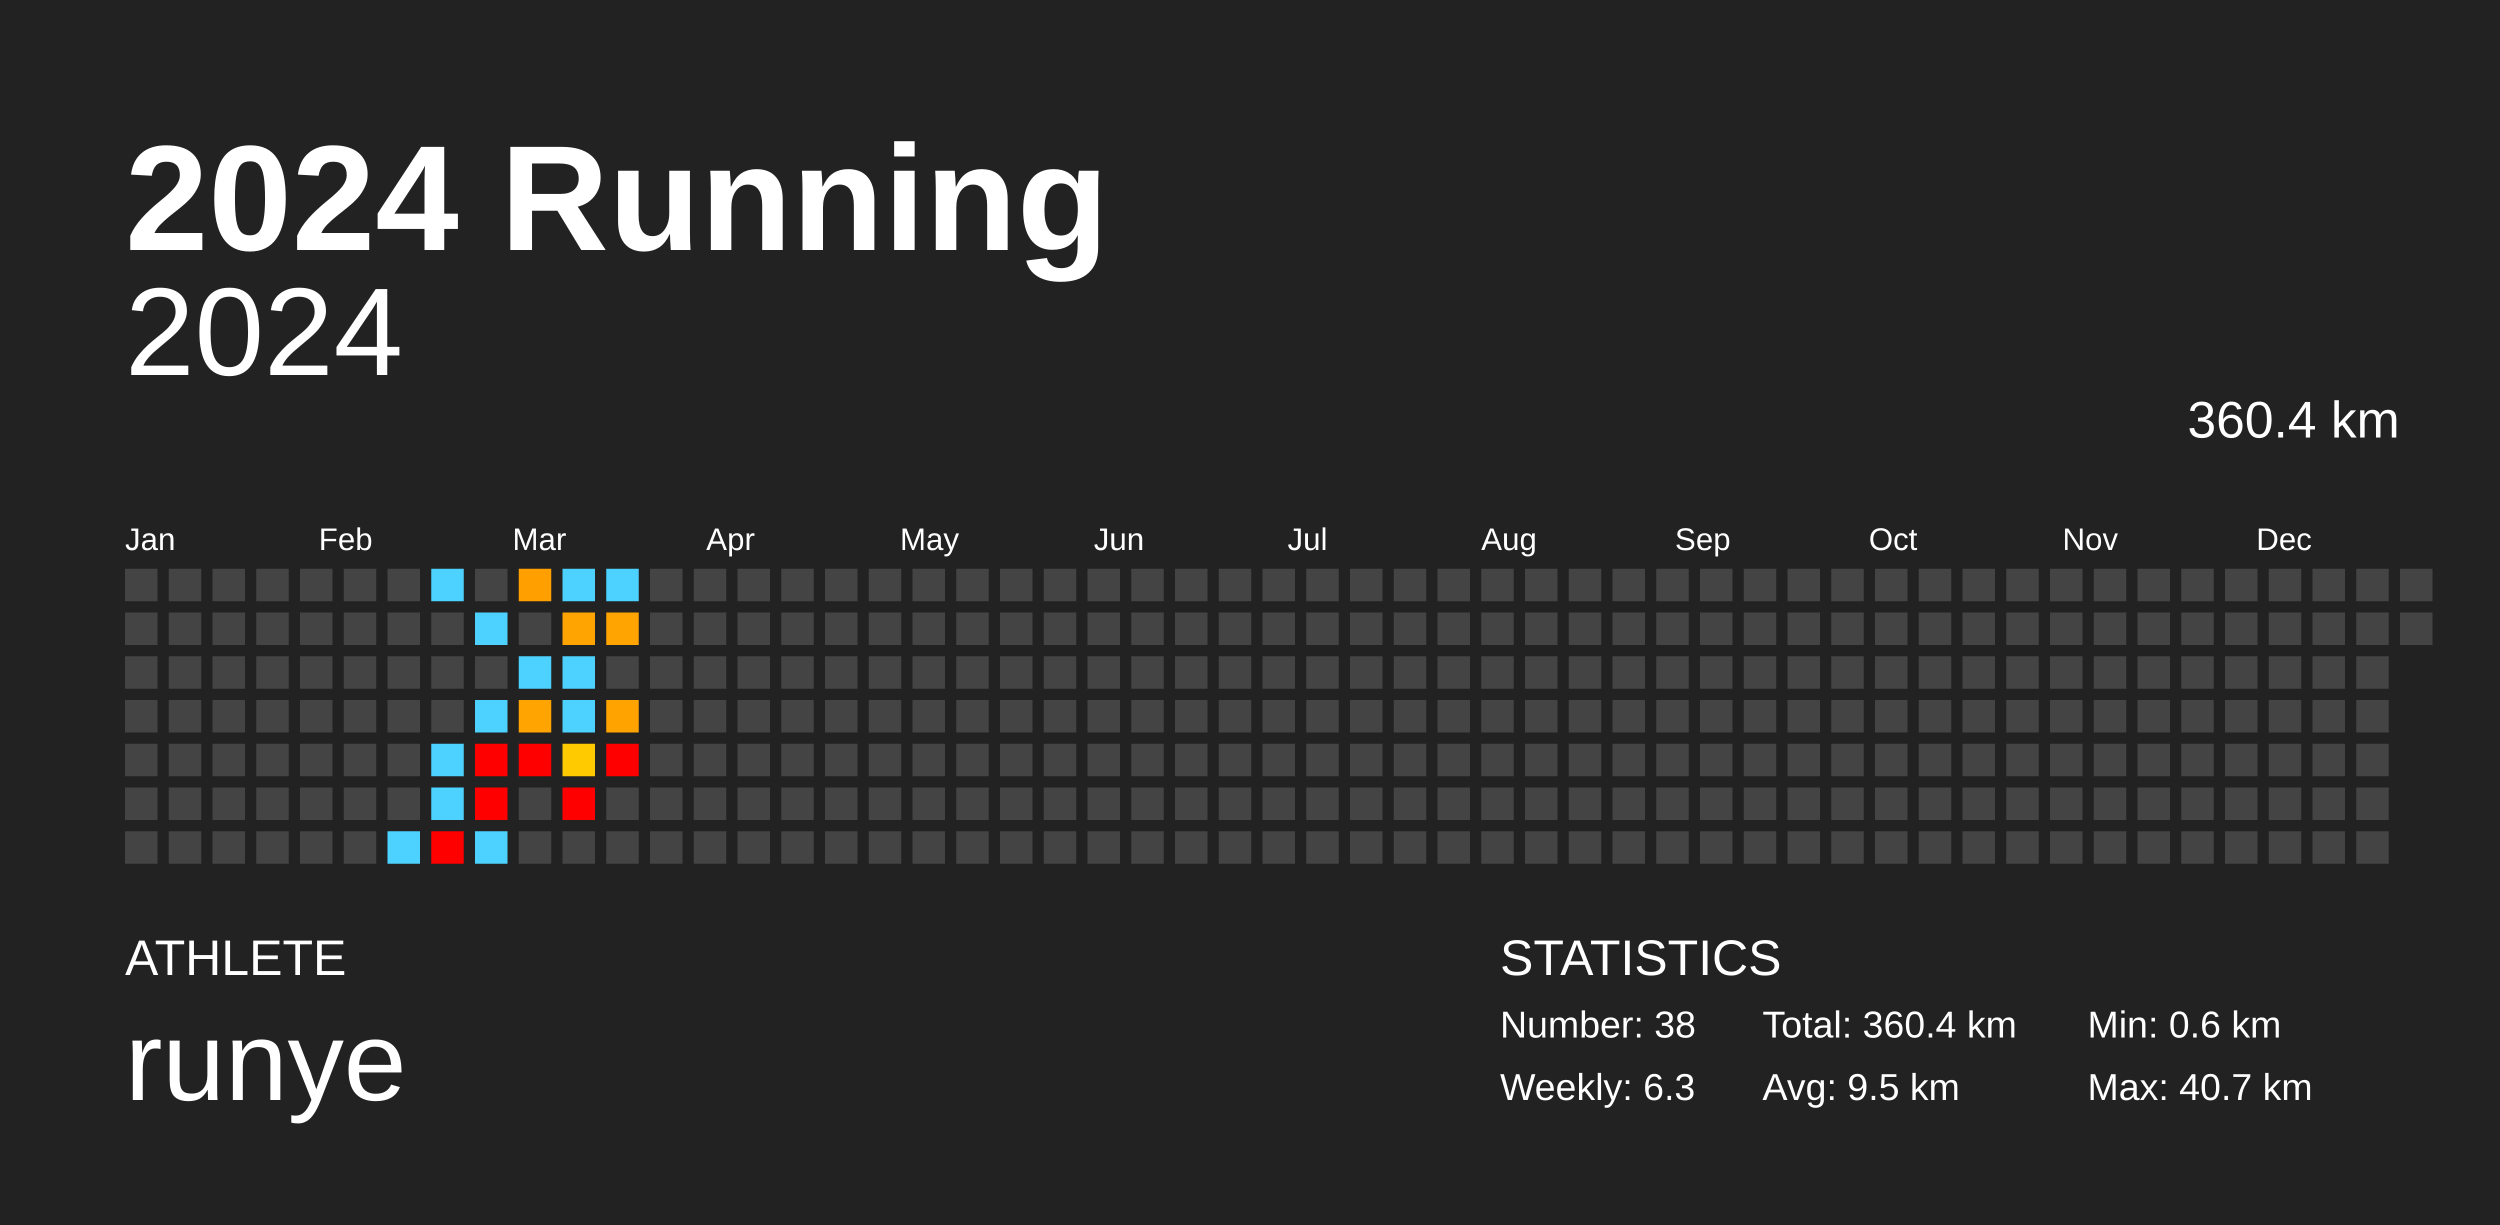
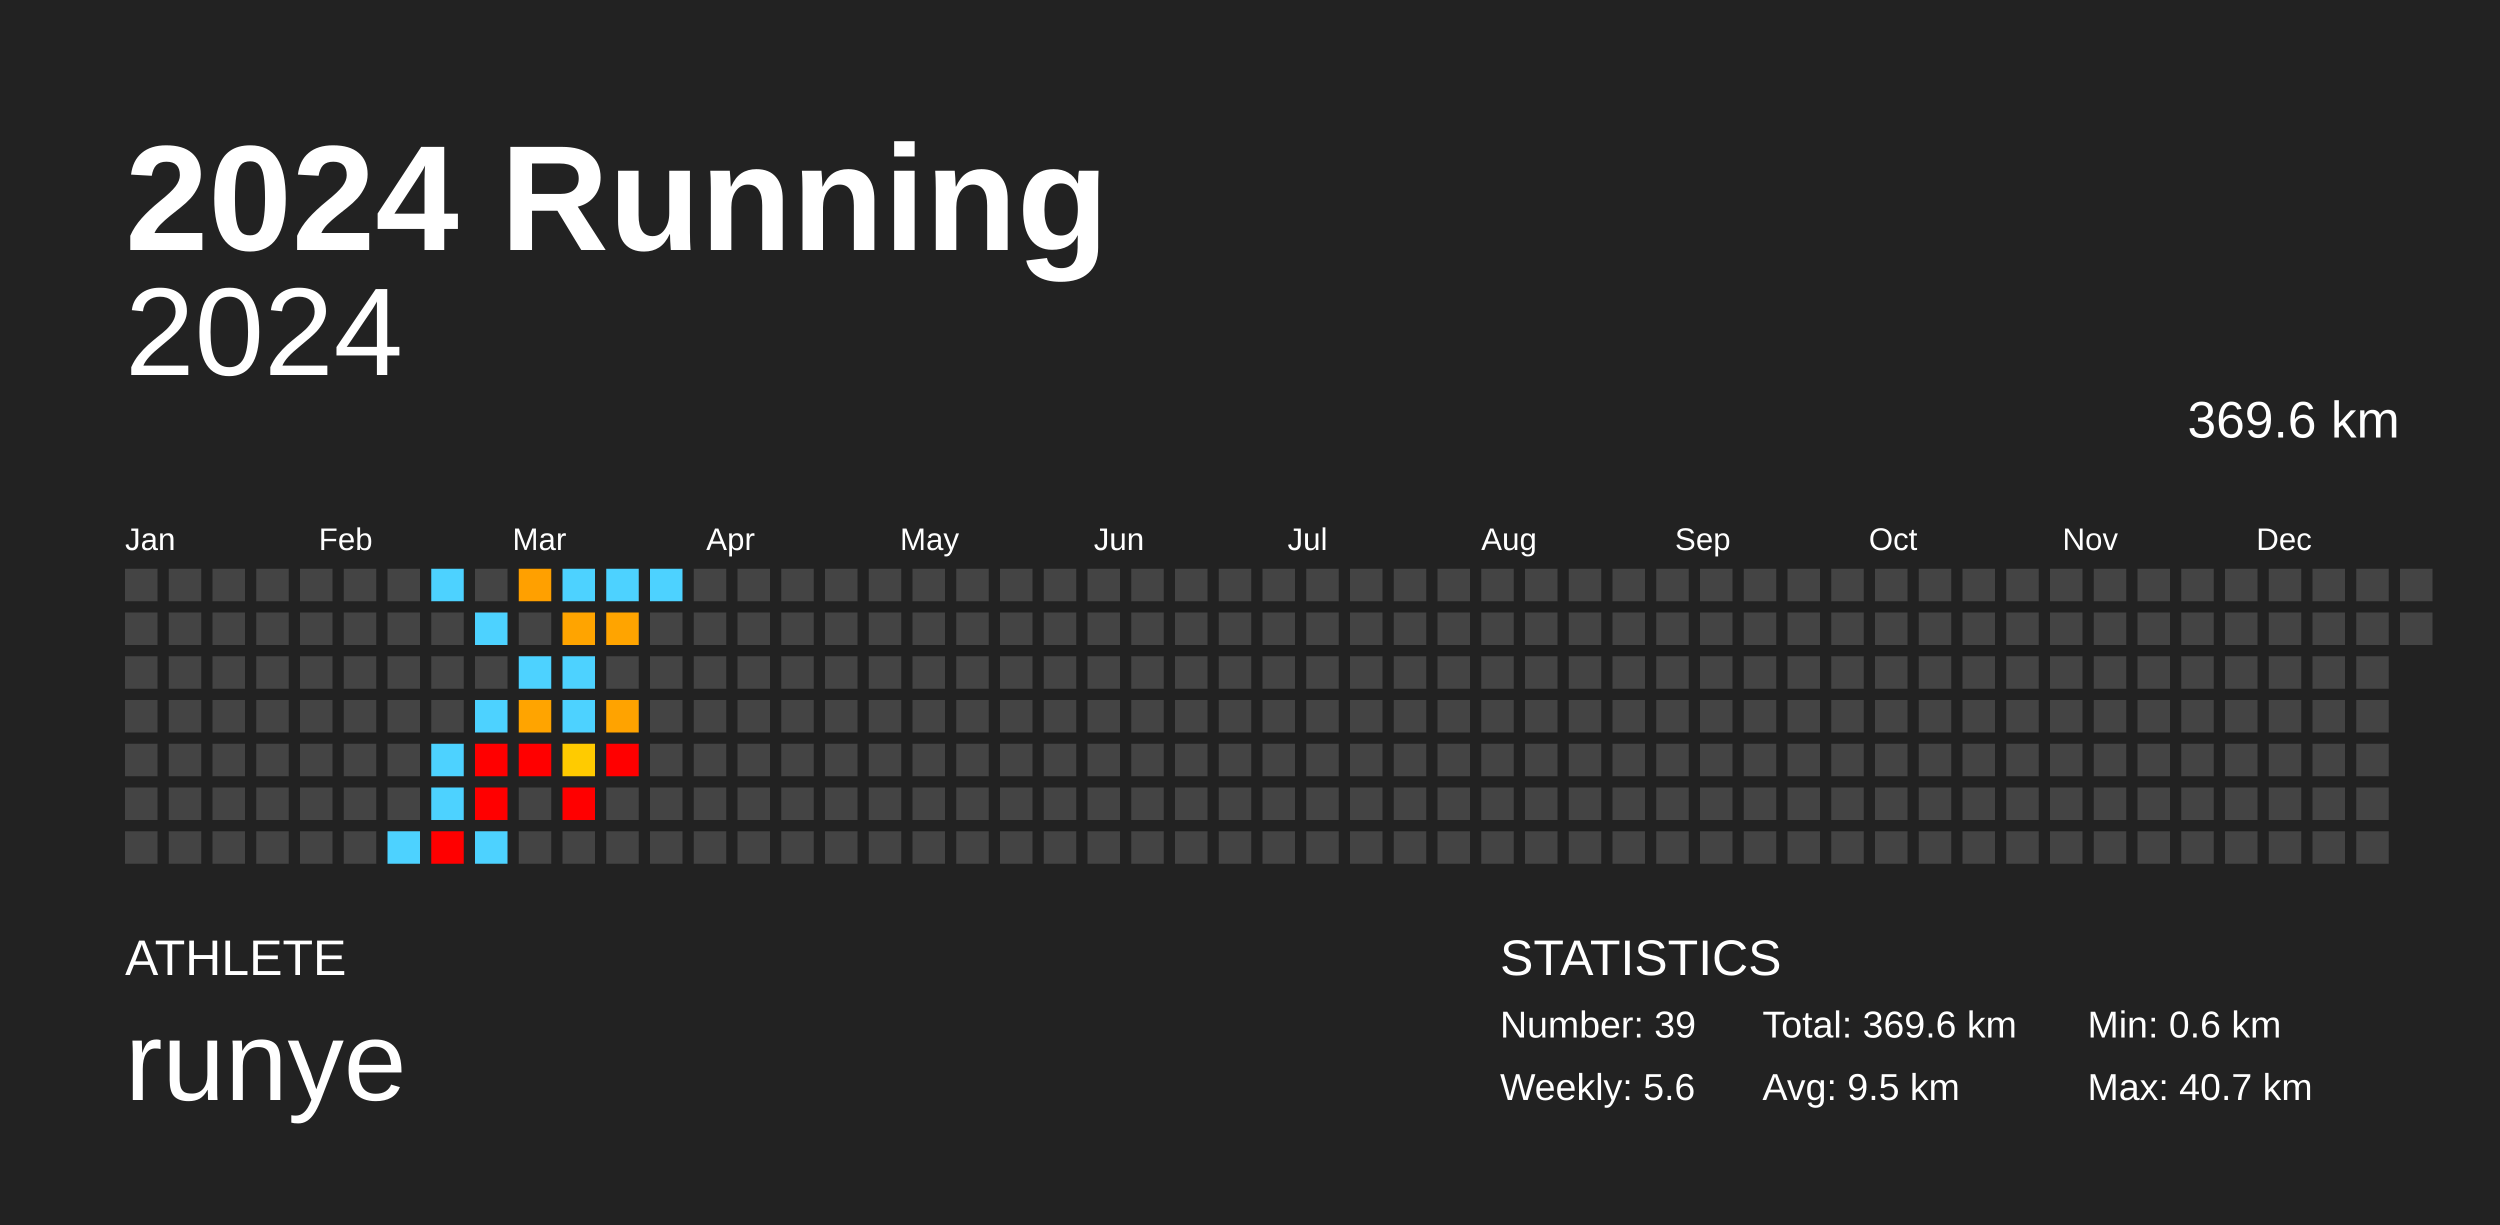
<svg xmlns="http://www.w3.org/2000/svg" baseProfile="full" height="98mm" version="1.1" viewBox="0,0,200,98" width="200mm">
  <defs />
  <rect fill="#222222" height="98" width="200" x="0" y="0" />
  <text fill="#FFFFFF" style="font-size:12px; font-family:Arial; font-weight:bold;" x="10" y="20">2024 Running</text>
  <text fill="#FFFFFF" style="font-size:4px; font-family:Arial" x="10" y="78">ATHLETE</text>
  <text fill="#FFFFFF" style="font-size:9px; font-family:Arial" x="10" y="88">runye</text>
  <text fill="#FFFFFF" style="font-size:4px; font-family:Arial" x="120" y="78">STATISTICS</text>
-   <text fill="#FFFFFF" style="font-size:3px; font-family:Arial" x="120" y="83">Number: 38</text>
-   <text fill="#FFFFFF" style="font-size:3px; font-family:Arial" x="120" y="88">Weekly: 6.3</text>
-   <text fill="#FFFFFF" style="font-size:3px; font-family:Arial" x="141" y="83">Total: 360.4 km</text>
+   <text fill="#FFFFFF" style="font-size:3px; font-family:Arial" x="120" y="83">Number: 39</text>
+   <text fill="#FFFFFF" style="font-size:3px; font-family:Arial" x="120" y="88">Weekly: 5.6</text>
+   <text fill="#FFFFFF" style="font-size:3px; font-family:Arial" x="141" y="83">Total: 369.6 km</text>
  <text fill="#FFFFFF" style="font-size:3px; font-family:Arial" x="141" y="88">Avg: 9.5 km</text>
  <text fill="#FFFFFF" style="font-size:3px; font-family:Arial" x="167" y="83">Min: 0.6 km</text>
  <text fill="#FFFFFF" style="font-size:3px; font-family:Arial" x="167" y="88">Max: 40.7 km</text>
  <text alignment-baseline="hanging" fill="#FFFFFF" style="font-size:10.0px; font-family:Arial;" x="10" y="30">2024</text>
-   <text alignment-baseline="hanging" fill="#FFFFFF" style="font-size:4.125px; font-family:Arial;" x="175" y="35">360.4 km</text>
+   <text alignment-baseline="hanging" fill="#FFFFFF" style="font-size:4.125px; font-family:Arial;" x="175" y="35">369.6 km</text>
  <text fill="#FFFFFF" style="font-size:2.5px; font-family:Arial" x="10.0" y="44">Jan</text>
  <text fill="#FFFFFF" style="font-size:2.5px; font-family:Arial" x="25.5" y="44">Feb</text>
  <text fill="#FFFFFF" style="font-size:2.5px; font-family:Arial" x="41.0" y="44">Mar</text>
  <text fill="#FFFFFF" style="font-size:2.5px; font-family:Arial" x="56.5" y="44">Apr</text>
  <text fill="#FFFFFF" style="font-size:2.5px; font-family:Arial" x="72.0" y="44">May</text>
  <text fill="#FFFFFF" style="font-size:2.5px; font-family:Arial" x="87.5" y="44">Jun</text>
  <text fill="#FFFFFF" style="font-size:2.5px; font-family:Arial" x="103.0" y="44">Jul</text>
  <text fill="#FFFFFF" style="font-size:2.5px; font-family:Arial" x="118.5" y="44">Aug</text>
  <text fill="#FFFFFF" style="font-size:2.5px; font-family:Arial" x="134.0" y="44">Sep</text>
  <text fill="#FFFFFF" style="font-size:2.5px; font-family:Arial" x="149.5" y="44">Oct</text>
  <text fill="#FFFFFF" style="font-size:2.5px; font-family:Arial" x="165.0" y="44">Nov</text>
  <text fill="#FFFFFF" style="font-size:2.5px; font-family:Arial" x="180.5" y="44">Dec</text>
  <rect fill="#444444" height="2.6" width="2.6" x="10.0" y="45.5" />
  <rect fill="#444444" height="2.6" width="2.6" x="10.0" y="49.0" />
  <rect fill="#444444" height="2.6" width="2.6" x="10.0" y="52.5" />
  <rect fill="#444444" height="2.6" width="2.6" x="10.0" y="56.0" />
  <rect fill="#444444" height="2.6" width="2.6" x="10.0" y="59.5" />
  <rect fill="#444444" height="2.6" width="2.6" x="10.0" y="63.0" />
  <rect fill="#444444" height="2.6" width="2.6" x="10.0" y="66.5" />
  <rect fill="#444444" height="2.6" width="2.6" x="13.5" y="45.5" />
  <rect fill="#444444" height="2.6" width="2.6" x="13.5" y="49.0" />
  <rect fill="#444444" height="2.6" width="2.6" x="13.5" y="52.5" />
  <rect fill="#444444" height="2.6" width="2.6" x="13.5" y="56.0" />
  <rect fill="#444444" height="2.6" width="2.6" x="13.5" y="59.5" />
  <rect fill="#444444" height="2.6" width="2.6" x="13.5" y="63.0" />
  <rect fill="#444444" height="2.6" width="2.6" x="13.5" y="66.5" />
  <rect fill="#444444" height="2.6" width="2.6" x="17.0" y="45.5" />
  <rect fill="#444444" height="2.6" width="2.6" x="17.0" y="49.0" />
  <rect fill="#444444" height="2.6" width="2.6" x="17.0" y="52.5" />
  <rect fill="#444444" height="2.6" width="2.6" x="17.0" y="56.0" />
  <rect fill="#444444" height="2.6" width="2.6" x="17.0" y="59.5" />
  <rect fill="#444444" height="2.6" width="2.6" x="17.0" y="63.0" />
  <rect fill="#444444" height="2.6" width="2.6" x="17.0" y="66.5" />
  <rect fill="#444444" height="2.6" width="2.6" x="20.5" y="45.5" />
  <rect fill="#444444" height="2.6" width="2.6" x="20.5" y="49.0" />
  <rect fill="#444444" height="2.6" width="2.6" x="20.5" y="52.5" />
  <rect fill="#444444" height="2.6" width="2.6" x="20.5" y="56.0" />
  <rect fill="#444444" height="2.6" width="2.6" x="20.5" y="59.5" />
  <rect fill="#444444" height="2.6" width="2.6" x="20.5" y="63.0" />
  <rect fill="#444444" height="2.6" width="2.6" x="20.5" y="66.5" />
  <rect fill="#444444" height="2.6" width="2.6" x="24.0" y="45.5" />
  <rect fill="#444444" height="2.6" width="2.6" x="24.0" y="49.0" />
  <rect fill="#444444" height="2.6" width="2.6" x="24.0" y="52.5" />
  <rect fill="#444444" height="2.6" width="2.6" x="24.0" y="56.0" />
  <rect fill="#444444" height="2.6" width="2.6" x="24.0" y="59.5" />
  <rect fill="#444444" height="2.6" width="2.6" x="24.0" y="63.0" />
  <rect fill="#444444" height="2.6" width="2.6" x="24.0" y="66.5" />
  <rect fill="#444444" height="2.6" width="2.6" x="27.5" y="45.5" />
  <rect fill="#444444" height="2.6" width="2.6" x="27.5" y="49.0" />
  <rect fill="#444444" height="2.6" width="2.6" x="27.5" y="52.5" />
  <rect fill="#444444" height="2.6" width="2.6" x="27.5" y="56.0" />
  <rect fill="#444444" height="2.6" width="2.6" x="27.5" y="59.5" />
  <rect fill="#444444" height="2.6" width="2.6" x="27.5" y="63.0" />
  <rect fill="#444444" height="2.6" width="2.6" x="27.5" y="66.5" />
  <rect fill="#444444" height="2.6" width="2.6" x="31.0" y="45.5" />
  <rect fill="#444444" height="2.6" width="2.6" x="31.0" y="49.0" />
  <rect fill="#444444" height="2.6" width="2.6" x="31.0" y="52.5" />
  <rect fill="#444444" height="2.6" width="2.6" x="31.0" y="56.0" />
  <rect fill="#444444" height="2.6" width="2.6" x="31.0" y="59.5" />
  <rect fill="#444444" height="2.6" width="2.6" x="31.0" y="63.0" />
  <rect fill="#4dd2ff" height="2.6" width="2.6" x="31.0" y="66.5" />
  <rect fill="#4dd2ff" height="2.6" width="2.6" x="34.5" y="45.5" />
  <rect fill="#444444" height="2.6" width="2.6" x="34.5" y="49.0" />
  <rect fill="#444444" height="2.6" width="2.6" x="34.5" y="52.5" />
  <rect fill="#444444" height="2.6" width="2.6" x="34.5" y="56.0" />
  <rect fill="#4dd2ff" height="2.6" width="2.6" x="34.5" y="59.5" />
  <rect fill="#4dd2ff" height="2.6" width="2.6" x="34.5" y="63.0" />
  <rect fill="red" height="2.6" width="2.6" x="34.5" y="66.5" />
  <rect fill="#444444" height="2.6" width="2.6" x="38.0" y="45.5" />
  <rect fill="#4dd2ff" height="2.6" width="2.6" x="38.0" y="49.0" />
  <rect fill="#444444" height="2.6" width="2.6" x="38.0" y="52.5" />
  <rect fill="#4dd2ff" height="2.6" width="2.6" x="38.0" y="56.0" />
  <rect fill="red" height="2.6" width="2.6" x="38.0" y="59.5" />
  <rect fill="red" height="2.6" width="2.6" x="38.0" y="63.0" />
  <rect fill="#4dd2ff" height="2.6" width="2.6" x="38.0" y="66.5" />
  <rect fill="#ffa000" height="2.6" width="2.6" x="41.5" y="45.5" />
  <rect fill="#444444" height="2.6" width="2.6" x="41.5" y="49.0" />
  <rect fill="#4dd2ff" height="2.6" width="2.6" x="41.5" y="52.5" />
  <rect fill="#ffa400" height="2.6" width="2.6" x="41.5" y="56.0" />
  <rect fill="red" height="2.6" width="2.6" x="41.5" y="59.5" />
  <rect fill="#444444" height="2.6" width="2.6" x="41.5" y="63.0" />
  <rect fill="#444444" height="2.6" width="2.6" x="41.5" y="66.5" />
  <rect fill="#4dd2ff" height="2.6" width="2.6" x="45.0" y="45.5" />
  <rect fill="#ffa400" height="2.6" width="2.6" x="45.0" y="49.0" />
  <rect fill="#4dd2ff" height="2.6" width="2.6" x="45.0" y="52.5" />
  <rect fill="#4dd2ff" height="2.6" width="2.6" x="45.0" y="56.0" />
  <rect fill="#ffcb00" height="2.6" width="2.6" x="45.0" y="59.5" />
  <rect fill="red" height="2.6" width="2.6" x="45.0" y="63.0" />
  <rect fill="#444444" height="2.6" width="2.6" x="45.0" y="66.5" />
  <rect fill="#4dd2ff" height="2.6" width="2.6" x="48.5" y="45.5" />
  <rect fill="#ffa400" height="2.6" width="2.6" x="48.5" y="49.0" />
  <rect fill="#444444" height="2.6" width="2.6" x="48.5" y="52.5" />
  <rect fill="#ffa300" height="2.6" width="2.6" x="48.5" y="56.0" />
  <rect fill="red" height="2.6" width="2.6" x="48.5" y="59.5" />
  <rect fill="#444444" height="2.6" width="2.6" x="48.5" y="63.0" />
  <rect fill="#444444" height="2.6" width="2.6" x="48.5" y="66.5" />
-   <rect fill="#444444" height="2.6" width="2.6" x="52.0" y="45.5" />
+   <rect fill="#4dd2ff" height="2.6" width="2.6" x="52.0" y="45.5" />
  <rect fill="#444444" height="2.6" width="2.6" x="52.0" y="49.0" />
  <rect fill="#444444" height="2.6" width="2.6" x="52.0" y="52.5" />
  <rect fill="#444444" height="2.6" width="2.6" x="52.0" y="56.0" />
  <rect fill="#444444" height="2.6" width="2.6" x="52.0" y="59.5" />
  <rect fill="#444444" height="2.6" width="2.6" x="52.0" y="63.0" />
  <rect fill="#444444" height="2.6" width="2.6" x="52.0" y="66.5" />
  <rect fill="#444444" height="2.6" width="2.6" x="55.5" y="45.5" />
  <rect fill="#444444" height="2.6" width="2.6" x="55.5" y="49.0" />
  <rect fill="#444444" height="2.6" width="2.6" x="55.5" y="52.5" />
  <rect fill="#444444" height="2.6" width="2.6" x="55.5" y="56.0" />
  <rect fill="#444444" height="2.6" width="2.6" x="55.5" y="59.5" />
  <rect fill="#444444" height="2.6" width="2.6" x="55.5" y="63.0" />
  <rect fill="#444444" height="2.6" width="2.6" x="55.5" y="66.5" />
  <rect fill="#444444" height="2.6" width="2.6" x="59.0" y="45.5" />
  <rect fill="#444444" height="2.6" width="2.6" x="59.0" y="49.0" />
  <rect fill="#444444" height="2.6" width="2.6" x="59.0" y="52.5" />
  <rect fill="#444444" height="2.6" width="2.6" x="59.0" y="56.0" />
  <rect fill="#444444" height="2.6" width="2.6" x="59.0" y="59.5" />
  <rect fill="#444444" height="2.6" width="2.6" x="59.0" y="63.0" />
  <rect fill="#444444" height="2.6" width="2.6" x="59.0" y="66.5" />
  <rect fill="#444444" height="2.6" width="2.6" x="62.5" y="45.5" />
  <rect fill="#444444" height="2.6" width="2.6" x="62.5" y="49.0" />
  <rect fill="#444444" height="2.6" width="2.6" x="62.5" y="52.5" />
  <rect fill="#444444" height="2.6" width="2.6" x="62.5" y="56.0" />
  <rect fill="#444444" height="2.6" width="2.6" x="62.5" y="59.5" />
  <rect fill="#444444" height="2.6" width="2.6" x="62.5" y="63.0" />
  <rect fill="#444444" height="2.6" width="2.6" x="62.5" y="66.5" />
  <rect fill="#444444" height="2.6" width="2.6" x="66.0" y="45.5" />
  <rect fill="#444444" height="2.6" width="2.6" x="66.0" y="49.0" />
  <rect fill="#444444" height="2.6" width="2.6" x="66.0" y="52.5" />
  <rect fill="#444444" height="2.6" width="2.6" x="66.0" y="56.0" />
  <rect fill="#444444" height="2.6" width="2.6" x="66.0" y="59.5" />
  <rect fill="#444444" height="2.6" width="2.6" x="66.0" y="63.0" />
  <rect fill="#444444" height="2.6" width="2.6" x="66.0" y="66.5" />
  <rect fill="#444444" height="2.6" width="2.6" x="69.5" y="45.5" />
  <rect fill="#444444" height="2.6" width="2.6" x="69.5" y="49.0" />
  <rect fill="#444444" height="2.6" width="2.6" x="69.5" y="52.5" />
  <rect fill="#444444" height="2.6" width="2.6" x="69.5" y="56.0" />
  <rect fill="#444444" height="2.6" width="2.6" x="69.5" y="59.5" />
  <rect fill="#444444" height="2.6" width="2.6" x="69.5" y="63.0" />
  <rect fill="#444444" height="2.6" width="2.6" x="69.5" y="66.5" />
  <rect fill="#444444" height="2.6" width="2.6" x="73.0" y="45.5" />
  <rect fill="#444444" height="2.6" width="2.6" x="73.0" y="49.0" />
  <rect fill="#444444" height="2.6" width="2.6" x="73.0" y="52.5" />
  <rect fill="#444444" height="2.6" width="2.6" x="73.0" y="56.0" />
  <rect fill="#444444" height="2.6" width="2.6" x="73.0" y="59.5" />
  <rect fill="#444444" height="2.6" width="2.6" x="73.0" y="63.0" />
  <rect fill="#444444" height="2.6" width="2.6" x="73.0" y="66.5" />
  <rect fill="#444444" height="2.6" width="2.6" x="76.5" y="45.5" />
  <rect fill="#444444" height="2.6" width="2.6" x="76.5" y="49.0" />
  <rect fill="#444444" height="2.6" width="2.6" x="76.5" y="52.5" />
  <rect fill="#444444" height="2.6" width="2.6" x="76.5" y="56.0" />
  <rect fill="#444444" height="2.6" width="2.6" x="76.5" y="59.5" />
  <rect fill="#444444" height="2.6" width="2.6" x="76.5" y="63.0" />
  <rect fill="#444444" height="2.6" width="2.6" x="76.5" y="66.5" />
  <rect fill="#444444" height="2.6" width="2.6" x="80.0" y="45.5" />
  <rect fill="#444444" height="2.6" width="2.6" x="80.0" y="49.0" />
  <rect fill="#444444" height="2.6" width="2.6" x="80.0" y="52.5" />
  <rect fill="#444444" height="2.6" width="2.6" x="80.0" y="56.0" />
  <rect fill="#444444" height="2.6" width="2.6" x="80.0" y="59.5" />
  <rect fill="#444444" height="2.6" width="2.6" x="80.0" y="63.0" />
  <rect fill="#444444" height="2.6" width="2.6" x="80.0" y="66.5" />
  <rect fill="#444444" height="2.6" width="2.6" x="83.5" y="45.5" />
  <rect fill="#444444" height="2.6" width="2.6" x="83.5" y="49.0" />
  <rect fill="#444444" height="2.6" width="2.6" x="83.5" y="52.5" />
  <rect fill="#444444" height="2.6" width="2.6" x="83.5" y="56.0" />
  <rect fill="#444444" height="2.6" width="2.6" x="83.5" y="59.5" />
  <rect fill="#444444" height="2.6" width="2.6" x="83.5" y="63.0" />
  <rect fill="#444444" height="2.6" width="2.6" x="83.5" y="66.5" />
  <rect fill="#444444" height="2.6" width="2.6" x="87.0" y="45.5" />
  <rect fill="#444444" height="2.6" width="2.6" x="87.0" y="49.0" />
  <rect fill="#444444" height="2.6" width="2.6" x="87.0" y="52.5" />
  <rect fill="#444444" height="2.6" width="2.6" x="87.0" y="56.0" />
  <rect fill="#444444" height="2.6" width="2.6" x="87.0" y="59.5" />
  <rect fill="#444444" height="2.6" width="2.6" x="87.0" y="63.0" />
  <rect fill="#444444" height="2.6" width="2.6" x="87.0" y="66.5" />
  <rect fill="#444444" height="2.6" width="2.6" x="90.5" y="45.5" />
  <rect fill="#444444" height="2.6" width="2.6" x="90.5" y="49.0" />
  <rect fill="#444444" height="2.6" width="2.6" x="90.5" y="52.5" />
  <rect fill="#444444" height="2.6" width="2.6" x="90.5" y="56.0" />
  <rect fill="#444444" height="2.6" width="2.6" x="90.5" y="59.5" />
  <rect fill="#444444" height="2.6" width="2.6" x="90.5" y="63.0" />
  <rect fill="#444444" height="2.6" width="2.6" x="90.5" y="66.5" />
  <rect fill="#444444" height="2.6" width="2.6" x="94.0" y="45.5" />
  <rect fill="#444444" height="2.6" width="2.6" x="94.0" y="49.0" />
  <rect fill="#444444" height="2.6" width="2.6" x="94.0" y="52.5" />
  <rect fill="#444444" height="2.6" width="2.6" x="94.0" y="56.0" />
  <rect fill="#444444" height="2.6" width="2.6" x="94.0" y="59.5" />
  <rect fill="#444444" height="2.6" width="2.6" x="94.0" y="63.0" />
  <rect fill="#444444" height="2.6" width="2.6" x="94.0" y="66.5" />
  <rect fill="#444444" height="2.6" width="2.6" x="97.5" y="45.5" />
  <rect fill="#444444" height="2.6" width="2.6" x="97.5" y="49.0" />
  <rect fill="#444444" height="2.6" width="2.6" x="97.5" y="52.5" />
  <rect fill="#444444" height="2.6" width="2.6" x="97.5" y="56.0" />
  <rect fill="#444444" height="2.6" width="2.6" x="97.5" y="59.5" />
  <rect fill="#444444" height="2.6" width="2.6" x="97.5" y="63.0" />
  <rect fill="#444444" height="2.6" width="2.6" x="97.5" y="66.5" />
  <rect fill="#444444" height="2.6" width="2.6" x="101.0" y="45.5" />
  <rect fill="#444444" height="2.6" width="2.6" x="101.0" y="49.0" />
  <rect fill="#444444" height="2.6" width="2.6" x="101.0" y="52.5" />
  <rect fill="#444444" height="2.6" width="2.6" x="101.0" y="56.0" />
  <rect fill="#444444" height="2.6" width="2.6" x="101.0" y="59.5" />
  <rect fill="#444444" height="2.6" width="2.6" x="101.0" y="63.0" />
  <rect fill="#444444" height="2.6" width="2.6" x="101.0" y="66.5" />
  <rect fill="#444444" height="2.6" width="2.6" x="104.5" y="45.5" />
  <rect fill="#444444" height="2.6" width="2.6" x="104.5" y="49.0" />
  <rect fill="#444444" height="2.6" width="2.6" x="104.5" y="52.5" />
  <rect fill="#444444" height="2.6" width="2.6" x="104.5" y="56.0" />
  <rect fill="#444444" height="2.6" width="2.6" x="104.5" y="59.5" />
  <rect fill="#444444" height="2.6" width="2.6" x="104.5" y="63.0" />
  <rect fill="#444444" height="2.6" width="2.6" x="104.5" y="66.5" />
  <rect fill="#444444" height="2.6" width="2.6" x="108.0" y="45.5" />
  <rect fill="#444444" height="2.6" width="2.6" x="108.0" y="49.0" />
  <rect fill="#444444" height="2.6" width="2.6" x="108.0" y="52.5" />
  <rect fill="#444444" height="2.6" width="2.6" x="108.0" y="56.0" />
  <rect fill="#444444" height="2.6" width="2.6" x="108.0" y="59.5" />
  <rect fill="#444444" height="2.6" width="2.6" x="108.0" y="63.0" />
  <rect fill="#444444" height="2.6" width="2.6" x="108.0" y="66.5" />
  <rect fill="#444444" height="2.6" width="2.6" x="111.5" y="45.5" />
  <rect fill="#444444" height="2.6" width="2.6" x="111.5" y="49.0" />
  <rect fill="#444444" height="2.6" width="2.6" x="111.5" y="52.5" />
  <rect fill="#444444" height="2.6" width="2.6" x="111.5" y="56.0" />
  <rect fill="#444444" height="2.6" width="2.6" x="111.5" y="59.5" />
  <rect fill="#444444" height="2.6" width="2.6" x="111.5" y="63.0" />
  <rect fill="#444444" height="2.6" width="2.6" x="111.5" y="66.5" />
  <rect fill="#444444" height="2.6" width="2.6" x="115.0" y="45.5" />
  <rect fill="#444444" height="2.6" width="2.6" x="115.0" y="49.0" />
  <rect fill="#444444" height="2.6" width="2.6" x="115.0" y="52.5" />
  <rect fill="#444444" height="2.6" width="2.6" x="115.0" y="56.0" />
  <rect fill="#444444" height="2.6" width="2.6" x="115.0" y="59.5" />
  <rect fill="#444444" height="2.6" width="2.6" x="115.0" y="63.0" />
  <rect fill="#444444" height="2.6" width="2.6" x="115.0" y="66.5" />
  <rect fill="#444444" height="2.6" width="2.6" x="118.5" y="45.5" />
  <rect fill="#444444" height="2.6" width="2.6" x="118.5" y="49.0" />
  <rect fill="#444444" height="2.6" width="2.6" x="118.5" y="52.5" />
  <rect fill="#444444" height="2.6" width="2.6" x="118.5" y="56.0" />
  <rect fill="#444444" height="2.6" width="2.6" x="118.5" y="59.5" />
  <rect fill="#444444" height="2.6" width="2.6" x="118.5" y="63.0" />
  <rect fill="#444444" height="2.6" width="2.6" x="118.5" y="66.5" />
  <rect fill="#444444" height="2.6" width="2.6" x="122.0" y="45.5" />
  <rect fill="#444444" height="2.6" width="2.6" x="122.0" y="49.0" />
  <rect fill="#444444" height="2.6" width="2.6" x="122.0" y="52.5" />
  <rect fill="#444444" height="2.6" width="2.6" x="122.0" y="56.0" />
  <rect fill="#444444" height="2.6" width="2.6" x="122.0" y="59.5" />
  <rect fill="#444444" height="2.6" width="2.6" x="122.0" y="63.0" />
  <rect fill="#444444" height="2.6" width="2.6" x="122.0" y="66.5" />
  <rect fill="#444444" height="2.6" width="2.6" x="125.5" y="45.5" />
  <rect fill="#444444" height="2.6" width="2.6" x="125.5" y="49.0" />
  <rect fill="#444444" height="2.6" width="2.6" x="125.5" y="52.5" />
  <rect fill="#444444" height="2.6" width="2.6" x="125.5" y="56.0" />
  <rect fill="#444444" height="2.6" width="2.6" x="125.5" y="59.5" />
  <rect fill="#444444" height="2.6" width="2.6" x="125.5" y="63.0" />
  <rect fill="#444444" height="2.6" width="2.6" x="125.5" y="66.5" />
  <rect fill="#444444" height="2.6" width="2.6" x="129.0" y="45.5" />
  <rect fill="#444444" height="2.6" width="2.6" x="129.0" y="49.0" />
  <rect fill="#444444" height="2.6" width="2.6" x="129.0" y="52.5" />
  <rect fill="#444444" height="2.6" width="2.6" x="129.0" y="56.0" />
  <rect fill="#444444" height="2.6" width="2.6" x="129.0" y="59.5" />
  <rect fill="#444444" height="2.6" width="2.6" x="129.0" y="63.0" />
  <rect fill="#444444" height="2.6" width="2.6" x="129.0" y="66.5" />
  <rect fill="#444444" height="2.6" width="2.6" x="132.5" y="45.5" />
  <rect fill="#444444" height="2.6" width="2.6" x="132.5" y="49.0" />
  <rect fill="#444444" height="2.6" width="2.6" x="132.5" y="52.5" />
  <rect fill="#444444" height="2.6" width="2.6" x="132.5" y="56.0" />
  <rect fill="#444444" height="2.6" width="2.6" x="132.5" y="59.5" />
  <rect fill="#444444" height="2.6" width="2.6" x="132.5" y="63.0" />
  <rect fill="#444444" height="2.6" width="2.6" x="132.5" y="66.5" />
  <rect fill="#444444" height="2.6" width="2.6" x="136.0" y="45.5" />
  <rect fill="#444444" height="2.6" width="2.6" x="136.0" y="49.0" />
  <rect fill="#444444" height="2.6" width="2.6" x="136.0" y="52.5" />
  <rect fill="#444444" height="2.6" width="2.6" x="136.0" y="56.0" />
  <rect fill="#444444" height="2.6" width="2.6" x="136.0" y="59.5" />
  <rect fill="#444444" height="2.6" width="2.6" x="136.0" y="63.0" />
  <rect fill="#444444" height="2.6" width="2.6" x="136.0" y="66.5" />
  <rect fill="#444444" height="2.6" width="2.6" x="139.5" y="45.5" />
  <rect fill="#444444" height="2.6" width="2.6" x="139.5" y="49.0" />
  <rect fill="#444444" height="2.6" width="2.6" x="139.5" y="52.5" />
  <rect fill="#444444" height="2.6" width="2.6" x="139.5" y="56.0" />
  <rect fill="#444444" height="2.6" width="2.6" x="139.5" y="59.5" />
  <rect fill="#444444" height="2.6" width="2.6" x="139.5" y="63.0" />
  <rect fill="#444444" height="2.6" width="2.6" x="139.5" y="66.5" />
  <rect fill="#444444" height="2.6" width="2.6" x="143.0" y="45.5" />
  <rect fill="#444444" height="2.6" width="2.6" x="143.0" y="49.0" />
  <rect fill="#444444" height="2.6" width="2.6" x="143.0" y="52.5" />
  <rect fill="#444444" height="2.6" width="2.6" x="143.0" y="56.0" />
  <rect fill="#444444" height="2.6" width="2.6" x="143.0" y="59.5" />
  <rect fill="#444444" height="2.6" width="2.6" x="143.0" y="63.0" />
  <rect fill="#444444" height="2.6" width="2.6" x="143.0" y="66.5" />
  <rect fill="#444444" height="2.6" width="2.6" x="146.5" y="45.5" />
  <rect fill="#444444" height="2.6" width="2.6" x="146.5" y="49.0" />
  <rect fill="#444444" height="2.6" width="2.6" x="146.5" y="52.5" />
  <rect fill="#444444" height="2.6" width="2.6" x="146.5" y="56.0" />
  <rect fill="#444444" height="2.6" width="2.6" x="146.5" y="59.5" />
  <rect fill="#444444" height="2.6" width="2.6" x="146.5" y="63.0" />
  <rect fill="#444444" height="2.6" width="2.6" x="146.5" y="66.5" />
  <rect fill="#444444" height="2.6" width="2.6" x="150.0" y="45.5" />
  <rect fill="#444444" height="2.6" width="2.6" x="150.0" y="49.0" />
  <rect fill="#444444" height="2.6" width="2.6" x="150.0" y="52.5" />
  <rect fill="#444444" height="2.6" width="2.6" x="150.0" y="56.0" />
  <rect fill="#444444" height="2.6" width="2.6" x="150.0" y="59.5" />
  <rect fill="#444444" height="2.6" width="2.6" x="150.0" y="63.0" />
  <rect fill="#444444" height="2.6" width="2.6" x="150.0" y="66.5" />
  <rect fill="#444444" height="2.6" width="2.6" x="153.5" y="45.5" />
  <rect fill="#444444" height="2.6" width="2.6" x="153.5" y="49.0" />
  <rect fill="#444444" height="2.6" width="2.6" x="153.5" y="52.5" />
  <rect fill="#444444" height="2.6" width="2.6" x="153.5" y="56.0" />
  <rect fill="#444444" height="2.6" width="2.6" x="153.5" y="59.5" />
  <rect fill="#444444" height="2.6" width="2.6" x="153.5" y="63.0" />
  <rect fill="#444444" height="2.6" width="2.6" x="153.5" y="66.5" />
  <rect fill="#444444" height="2.6" width="2.6" x="157.0" y="45.5" />
  <rect fill="#444444" height="2.6" width="2.6" x="157.0" y="49.0" />
  <rect fill="#444444" height="2.6" width="2.6" x="157.0" y="52.5" />
  <rect fill="#444444" height="2.6" width="2.6" x="157.0" y="56.0" />
  <rect fill="#444444" height="2.6" width="2.6" x="157.0" y="59.5" />
  <rect fill="#444444" height="2.6" width="2.6" x="157.0" y="63.0" />
  <rect fill="#444444" height="2.6" width="2.6" x="157.0" y="66.5" />
  <rect fill="#444444" height="2.6" width="2.6" x="160.5" y="45.5" />
  <rect fill="#444444" height="2.6" width="2.6" x="160.5" y="49.0" />
  <rect fill="#444444" height="2.6" width="2.6" x="160.5" y="52.5" />
  <rect fill="#444444" height="2.6" width="2.6" x="160.5" y="56.0" />
  <rect fill="#444444" height="2.6" width="2.6" x="160.5" y="59.5" />
  <rect fill="#444444" height="2.6" width="2.6" x="160.5" y="63.0" />
  <rect fill="#444444" height="2.6" width="2.6" x="160.5" y="66.5" />
  <rect fill="#444444" height="2.6" width="2.6" x="164.0" y="45.5" />
  <rect fill="#444444" height="2.6" width="2.6" x="164.0" y="49.0" />
  <rect fill="#444444" height="2.6" width="2.6" x="164.0" y="52.5" />
  <rect fill="#444444" height="2.6" width="2.6" x="164.0" y="56.0" />
  <rect fill="#444444" height="2.6" width="2.6" x="164.0" y="59.5" />
  <rect fill="#444444" height="2.6" width="2.6" x="164.0" y="63.0" />
  <rect fill="#444444" height="2.6" width="2.6" x="164.0" y="66.5" />
  <rect fill="#444444" height="2.6" width="2.6" x="167.5" y="45.5" />
  <rect fill="#444444" height="2.6" width="2.6" x="167.5" y="49.0" />
  <rect fill="#444444" height="2.6" width="2.6" x="167.5" y="52.5" />
  <rect fill="#444444" height="2.6" width="2.6" x="167.5" y="56.0" />
  <rect fill="#444444" height="2.6" width="2.6" x="167.5" y="59.5" />
  <rect fill="#444444" height="2.6" width="2.6" x="167.5" y="63.0" />
  <rect fill="#444444" height="2.6" width="2.6" x="167.5" y="66.5" />
  <rect fill="#444444" height="2.6" width="2.6" x="171.0" y="45.5" />
  <rect fill="#444444" height="2.6" width="2.6" x="171.0" y="49.0" />
  <rect fill="#444444" height="2.6" width="2.6" x="171.0" y="52.5" />
  <rect fill="#444444" height="2.6" width="2.6" x="171.0" y="56.0" />
  <rect fill="#444444" height="2.6" width="2.6" x="171.0" y="59.5" />
  <rect fill="#444444" height="2.6" width="2.6" x="171.0" y="63.0" />
  <rect fill="#444444" height="2.6" width="2.6" x="171.0" y="66.5" />
  <rect fill="#444444" height="2.6" width="2.6" x="174.5" y="45.5" />
  <rect fill="#444444" height="2.6" width="2.6" x="174.5" y="49.0" />
  <rect fill="#444444" height="2.6" width="2.6" x="174.5" y="52.5" />
  <rect fill="#444444" height="2.6" width="2.6" x="174.5" y="56.0" />
  <rect fill="#444444" height="2.6" width="2.6" x="174.5" y="59.5" />
  <rect fill="#444444" height="2.6" width="2.6" x="174.5" y="63.0" />
  <rect fill="#444444" height="2.6" width="2.6" x="174.5" y="66.5" />
  <rect fill="#444444" height="2.6" width="2.6" x="178.0" y="45.5" />
  <rect fill="#444444" height="2.6" width="2.6" x="178.0" y="49.0" />
  <rect fill="#444444" height="2.6" width="2.6" x="178.0" y="52.5" />
  <rect fill="#444444" height="2.6" width="2.6" x="178.0" y="56.0" />
  <rect fill="#444444" height="2.6" width="2.6" x="178.0" y="59.5" />
  <rect fill="#444444" height="2.6" width="2.6" x="178.0" y="63.0" />
  <rect fill="#444444" height="2.6" width="2.6" x="178.0" y="66.5" />
  <rect fill="#444444" height="2.6" width="2.6" x="181.5" y="45.5" />
  <rect fill="#444444" height="2.6" width="2.6" x="181.5" y="49.0" />
  <rect fill="#444444" height="2.6" width="2.6" x="181.5" y="52.5" />
  <rect fill="#444444" height="2.6" width="2.6" x="181.5" y="56.0" />
  <rect fill="#444444" height="2.6" width="2.6" x="181.5" y="59.5" />
  <rect fill="#444444" height="2.6" width="2.6" x="181.5" y="63.0" />
  <rect fill="#444444" height="2.6" width="2.6" x="181.5" y="66.5" />
  <rect fill="#444444" height="2.6" width="2.6" x="185.0" y="45.5" />
  <rect fill="#444444" height="2.6" width="2.6" x="185.0" y="49.0" />
  <rect fill="#444444" height="2.6" width="2.6" x="185.0" y="52.5" />
  <rect fill="#444444" height="2.6" width="2.6" x="185.0" y="56.0" />
  <rect fill="#444444" height="2.6" width="2.6" x="185.0" y="59.5" />
  <rect fill="#444444" height="2.6" width="2.6" x="185.0" y="63.0" />
  <rect fill="#444444" height="2.6" width="2.6" x="185.0" y="66.5" />
  <rect fill="#444444" height="2.6" width="2.6" x="188.5" y="45.5" />
  <rect fill="#444444" height="2.6" width="2.6" x="188.5" y="49.0" />
  <rect fill="#444444" height="2.6" width="2.6" x="188.5" y="52.5" />
  <rect fill="#444444" height="2.6" width="2.6" x="188.5" y="56.0" />
  <rect fill="#444444" height="2.6" width="2.6" x="188.5" y="59.5" />
  <rect fill="#444444" height="2.6" width="2.6" x="188.5" y="63.0" />
  <rect fill="#444444" height="2.6" width="2.6" x="188.5" y="66.5" />
  <rect fill="#444444" height="2.6" width="2.6" x="192.0" y="45.5" />
  <rect fill="#444444" height="2.6" width="2.6" x="192.0" y="49.0" />
</svg>
